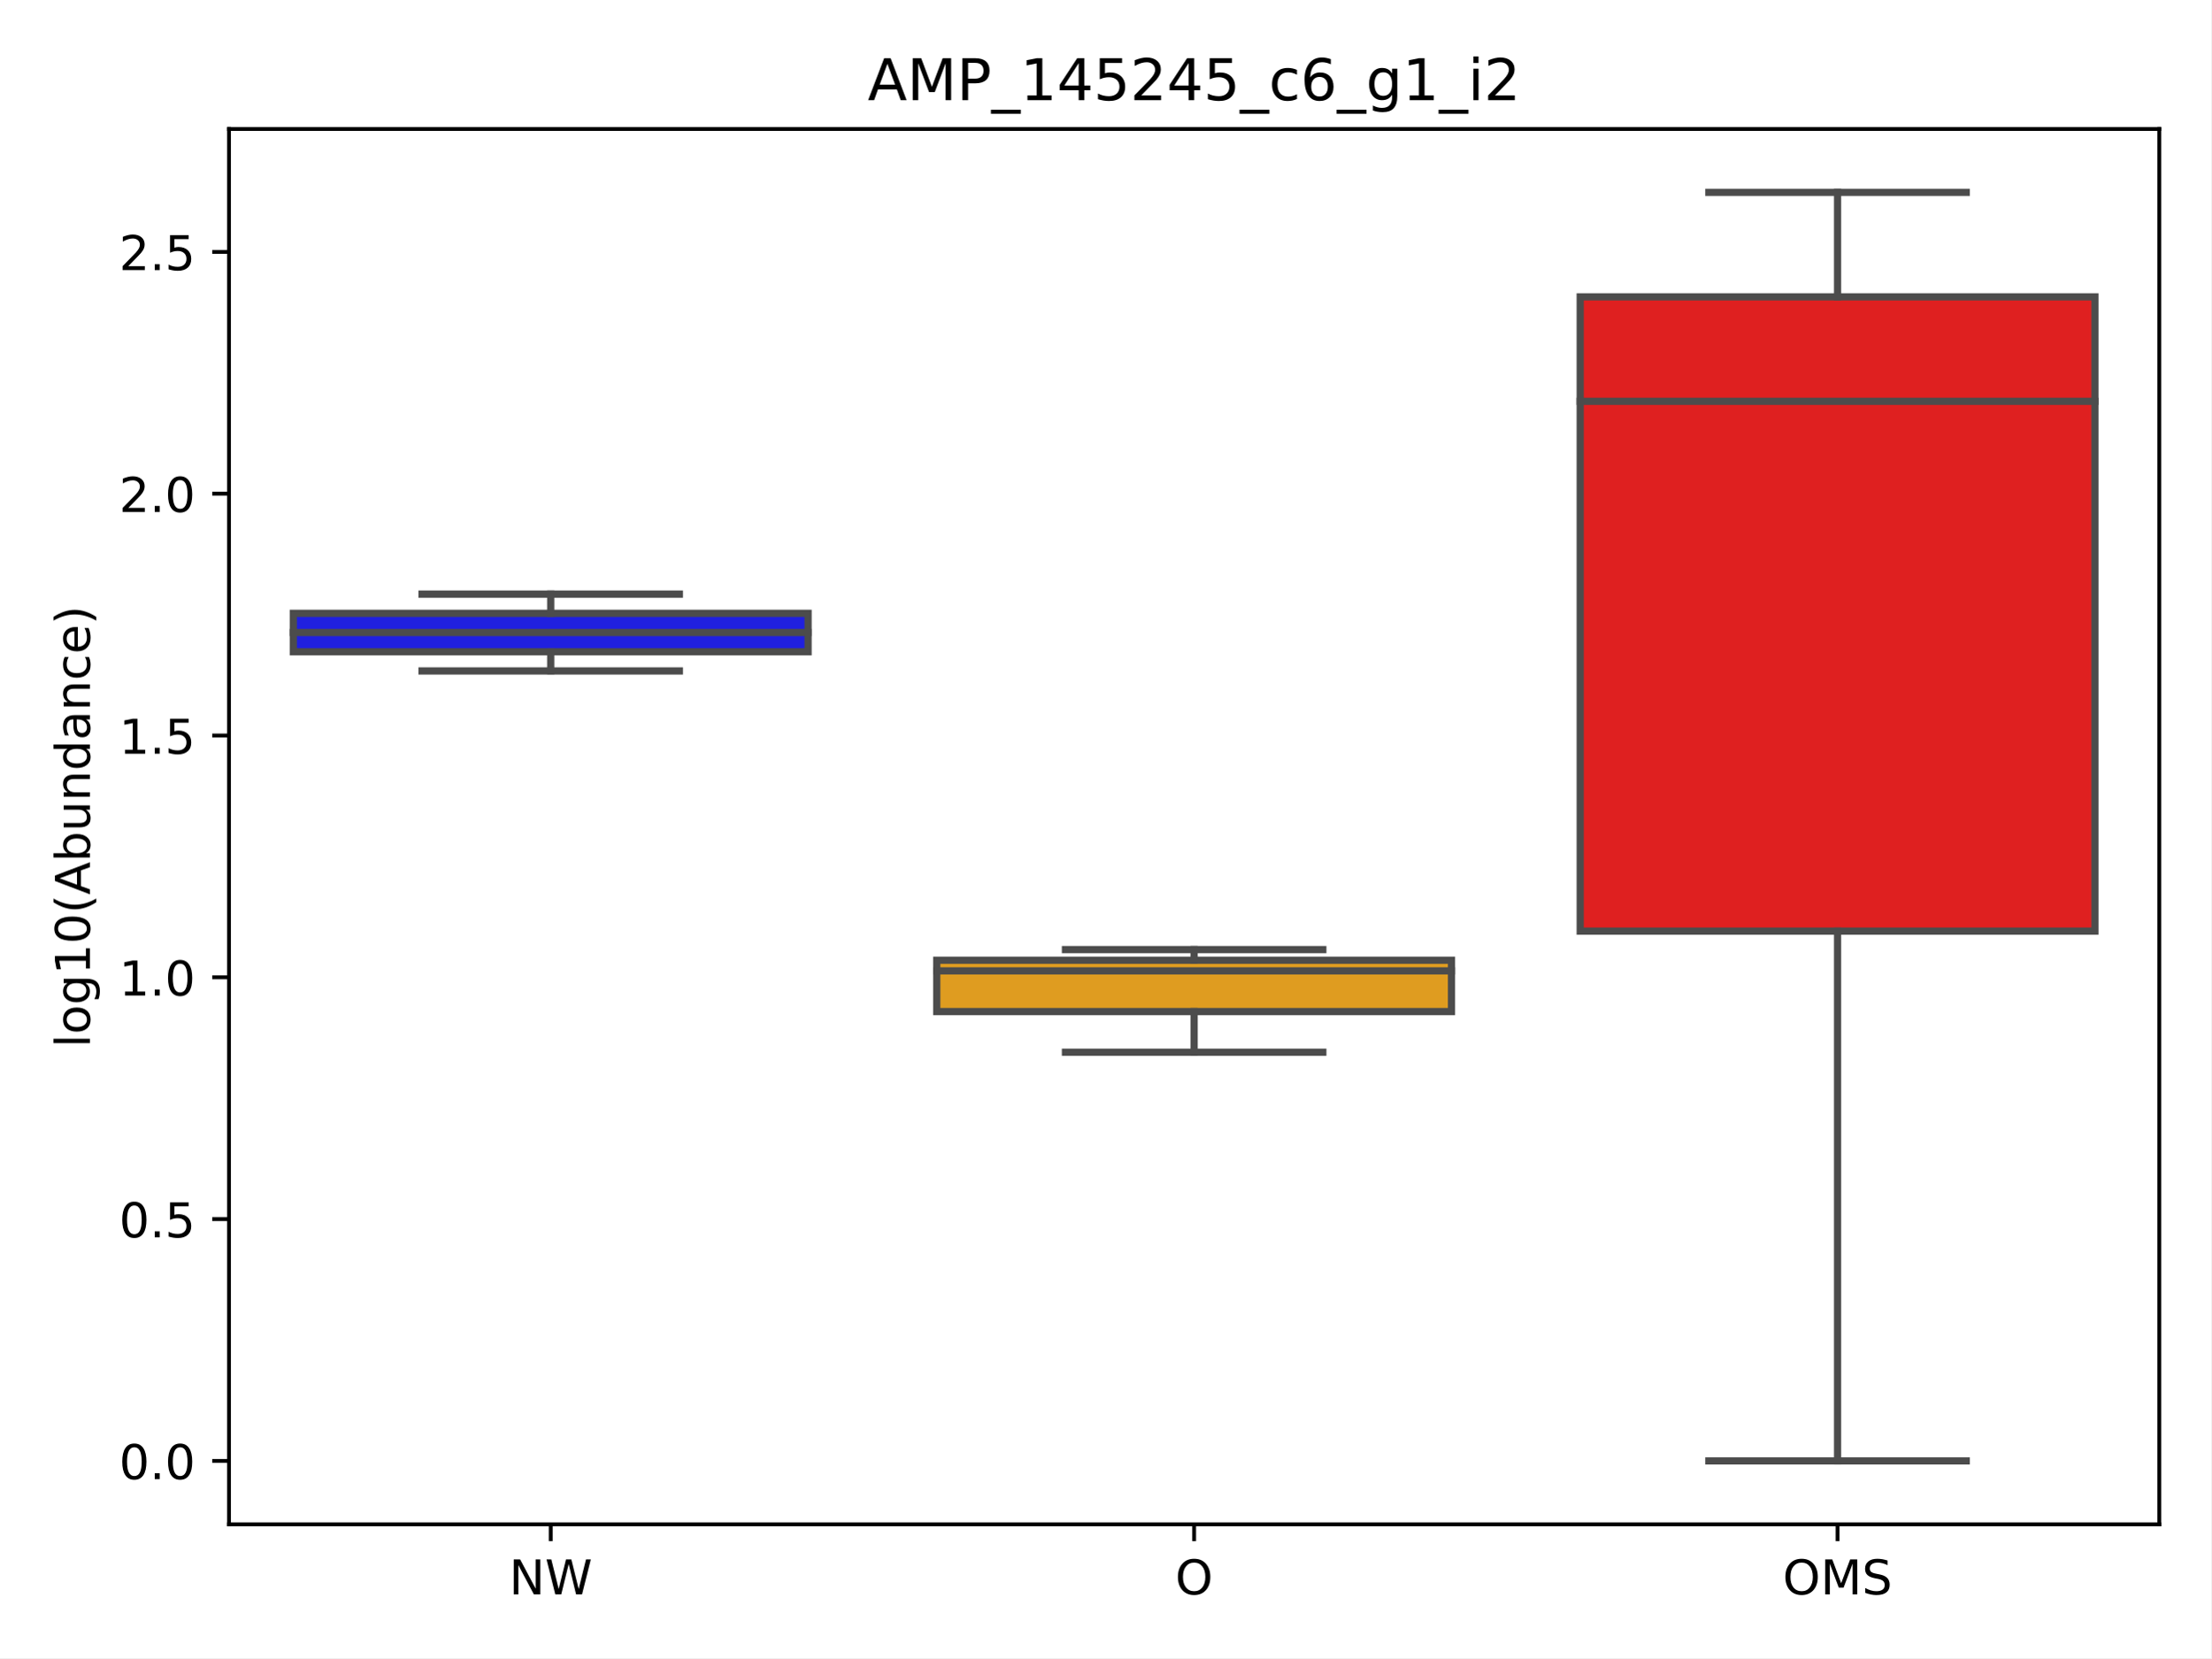
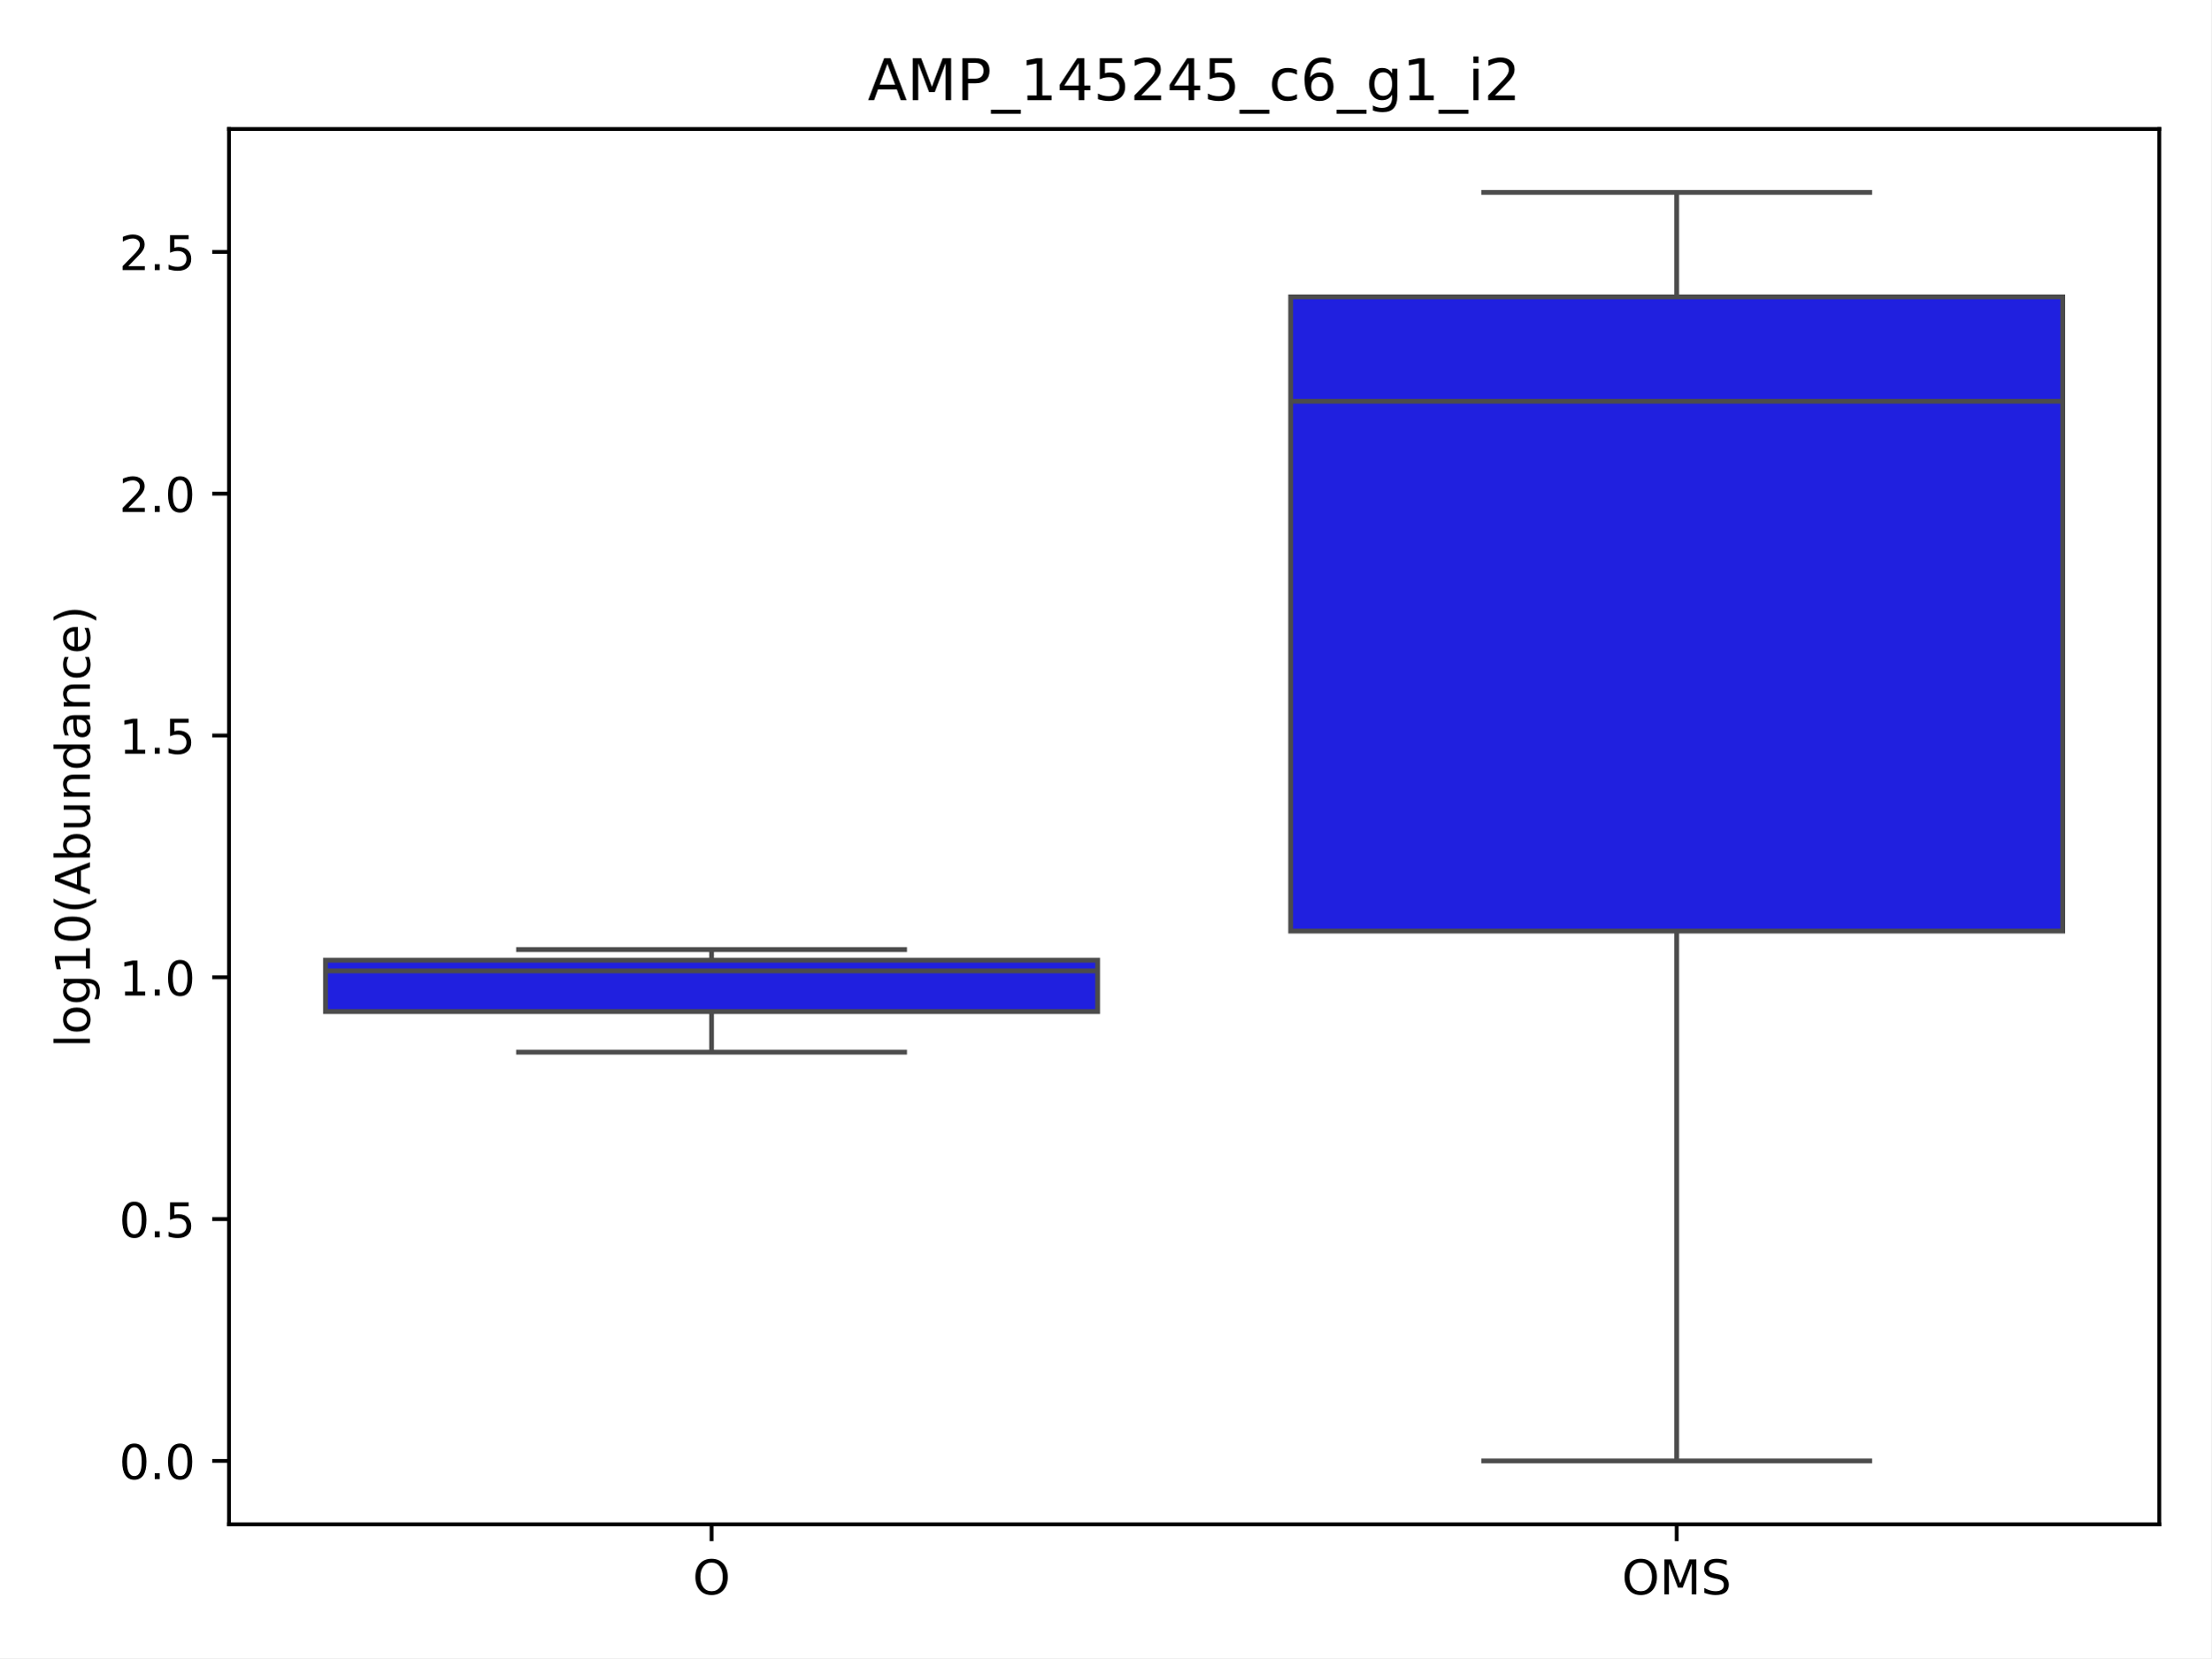
<svg xmlns="http://www.w3.org/2000/svg" xmlns:xlink="http://www.w3.org/1999/xlink" width="460.8pt" height="345.6pt" viewBox="0 0 460.8 345.6" version="1.1">
  <defs>
    <style type="text/css">*{stroke-linejoin: round; stroke-linecap: butt}</style>
  </defs>
  <g id="figure_1">
    <g id="patch_1">
      <path d="M 0 345.6  L 460.8 345.6  L 460.8 0  L 0 0  z " style="fill: #ffffff" />
    </g>
    <g id="axes_1">
      <g id="patch_2">
        <path d="M 47.72 317.72  L 450 317.72  L 450 26.88  L 47.72 26.88  z " style="fill: #ffffff" />
      </g>
-       <g id="patch_3">
-         <path d="M 61.129 135.841  L 168.404 135.841  L 168.404 127.835  L 61.129 127.835  L 61.129 135.841  z " clip-path="url(#p75c94402fa)" style="fill: #2020df; stroke: #4c4c4c; stroke-width: 1.5; stroke-linejoin: miter" />
-       </g>
-       <g id="patch_4">
-         <path d="M 195.223 210.838  L 302.497 210.838  L 302.497 200.143  L 195.223 200.143  L 195.223 210.838  z " clip-path="url(#p75c94402fa)" style="fill: #df9c20; stroke: #4c4c4c; stroke-width: 1.5; stroke-linejoin: miter" />
-       </g>
-       <g id="patch_5">
-         <path d="M 329.316 194.071  L 436.591 194.071  L 436.591 61.871  L 329.316 61.871  L 329.316 194.071  z " clip-path="url(#p75c94402fa)" style="fill: #df2020; stroke: #4c4c4c; stroke-width: 1.5; stroke-linejoin: miter" />
-       </g>
      <g id="matplotlib.axis_1">
        <g id="xtick_1">
          <g id="line2d_1">
            <defs>
-               <path id="mb68d4c645b" d="M 0 0  L 0 3.5  " style="stroke: #000000; stroke-width: 0.8" />
+               <path id="m8855160c9e" d="M 0 0  L 0 3.5  " style="stroke: #000000; stroke-width: 0.8" />
            </defs>
            <g>
-               <use xlink:href="#mb68d4c645b" x="114.767" y="317.72" style="stroke: #000000; stroke-width: 0.8" />
+               <use xlink:href="#m8855160c9e" x="148.29" y="317.72" style="stroke: #000000; stroke-width: 0.8" />
            </g>
          </g>
          <g id="text_1">
-             <g transform="translate(106.0823 332.3184) scale(0.1 -0.1)">
-               <defs>
-                 <path id="DejaVuSans-4e" d="M 628 4666  L 1478 4666  L 3547 763  L 3547 4666  L 4159 4666  L 4159 0  L 3309 0  L 1241 3903  L 1241 0  L 628 0  L 628 4666  z " transform="scale(0.015625)" />
-                 <path id="DejaVuSans-57" d="M 213 4666  L 850 4666  L 1831 722  L 2809 4666  L 3519 4666  L 4500 722  L 5478 4666  L 6119 4666  L 4947 0  L 4153 0  L 3169 4050  L 2175 0  L 1381 0  L 213 4666  z " transform="scale(0.015625)" />
-               </defs>
-               <use xlink:href="#DejaVuSans-4e" />
-               <use xlink:href="#DejaVuSans-57" x="74.805" />
+             <g transform="translate(144.3541 332.3184) scale(0.1 -0.1)">
+               <defs>
+                 <path id="DejaVuSans-4f" d="M 2522 4238  Q 1834 4238 1429 3725  Q 1025 3213 1025 2328  Q 1025 1447 1429 934  Q 1834 422 2522 422  Q 3209 422 3611 934  Q 4013 1447 4013 2328  Q 4013 3213 3611 3725  Q 3209 4238 2522 4238  z M 2522 4750  Q 3503 4750 4090 4092  Q 4678 3434 4678 2328  Q 4678 1225 4090 567  Q 3503 -91 2522 -91  Q 1538 -91 948 565  Q 359 1222 359 2328  Q 359 3434 948 4092  Q 1538 4750 2522 4750  z " transform="scale(0.015625)" />
+               </defs>
+               <use xlink:href="#DejaVuSans-4f" />
            </g>
          </g>
        </g>
        <g id="xtick_2">
          <g id="line2d_2">
            <g>
-               <use xlink:href="#mb68d4c645b" x="248.86" y="317.72" style="stroke: #000000; stroke-width: 0.8" />
+               <use xlink:href="#m8855160c9e" x="349.43" y="317.72" style="stroke: #000000; stroke-width: 0.8" />
            </g>
          </g>
          <g id="text_2">
-             <g transform="translate(244.9241 332.3184) scale(0.1 -0.1)">
-               <defs>
-                 <path id="DejaVuSans-4f" d="M 2522 4238  Q 1834 4238 1429 3725  Q 1025 3213 1025 2328  Q 1025 1447 1429 934  Q 1834 422 2522 422  Q 3209 422 3611 934  Q 4013 1447 4013 2328  Q 4013 3213 3611 3725  Q 3209 4238 2522 4238  z M 2522 4750  Q 3503 4750 4090 4092  Q 4678 3434 4678 2328  Q 4678 1225 4090 567  Q 3503 -91 2522 -91  Q 1538 -91 948 565  Q 359 1222 359 2328  Q 359 3434 948 4092  Q 1538 4750 2522 4750  z " transform="scale(0.015625)" />
-               </defs>
-               <use xlink:href="#DejaVuSans-4f" />
-             </g>
-           </g>
-         </g>
-         <g id="xtick_3">
-           <g id="line2d_3">
-             <g>
-               <use xlink:href="#mb68d4c645b" x="382.953" y="317.72" style="stroke: #000000; stroke-width: 0.8" />
-             </g>
-           </g>
-           <g id="text_3">
-             <g transform="translate(371.5291 332.3184) scale(0.1 -0.1)">
+             <g transform="translate(338.0058 332.3184) scale(0.1 -0.1)">
              <defs>
                <path id="DejaVuSans-4d" d="M 628 4666  L 1569 4666  L 2759 1491  L 3956 4666  L 4897 4666  L 4897 0  L 4281 0  L 4281 4097  L 3078 897  L 2444 897  L 1241 4097  L 1241 0  L 628 0  L 628 4666  z " transform="scale(0.015625)" />
                <path id="DejaVuSans-53" d="M 3425 4513  L 3425 3897  Q 3066 4069 2747 4153  Q 2428 4238 2131 4238  Q 1616 4238 1336 4038  Q 1056 3838 1056 3469  Q 1056 3159 1242 3001  Q 1428 2844 1947 2747  L 2328 2669  Q 3034 2534 3370 2195  Q 3706 1856 3706 1288  Q 3706 609 3251 259  Q 2797 -91 1919 -91  Q 1588 -91 1214 -16  Q 841 59 441 206  L 441 856  Q 825 641 1194 531  Q 1563 422 1919 422  Q 2459 422 2753 634  Q 3047 847 3047 1241  Q 3047 1584 2836 1778  Q 2625 1972 2144 2069  L 1759 2144  Q 1053 2284 737 2584  Q 422 2884 422 3419  Q 422 4038 858 4394  Q 1294 4750 2059 4750  Q 2388 4750 2728 4690  Q 3069 4631 3425 4513  z " transform="scale(0.015625)" />
              </defs>
              <use xlink:href="#DejaVuSans-4f" />
              <use xlink:href="#DejaVuSans-4d" x="78.711" />
              <use xlink:href="#DejaVuSans-53" x="164.99" />
            </g>
          </g>
        </g>
      </g>
      <g id="matplotlib.axis_2">
        <g id="ytick_1">
-           <g id="line2d_4">
+           <g id="line2d_3">
            <defs>
-               <path id="mddac72ba22" d="M 0 0  L -3.5 0  " style="stroke: #000000; stroke-width: 0.8" />
+               <path id="m82345483a7" d="M 0 0  L -3.5 0  " style="stroke: #000000; stroke-width: 0.8" />
            </defs>
            <g>
-               <use xlink:href="#mddac72ba22" x="47.72" y="304.5" style="stroke: #000000; stroke-width: 0.8" />
-             </g>
-           </g>
-           <g id="text_4">
+               <use xlink:href="#m82345483a7" x="47.72" y="304.5" style="stroke: #000000; stroke-width: 0.8" />
+             </g>
+           </g>
+           <g id="text_3">
            <g transform="translate(24.81687 308.2992) scale(0.1 -0.1)">
              <defs>
                <path id="DejaVuSans-30" d="M 2034 4250  Q 1547 4250 1301 3770  Q 1056 3291 1056 2328  Q 1056 1369 1301 889  Q 1547 409 2034 409  Q 2525 409 2770 889  Q 3016 1369 3016 2328  Q 3016 3291 2770 3770  Q 2525 4250 2034 4250  z M 2034 4750  Q 2819 4750 3233 4129  Q 3647 3509 3647 2328  Q 3647 1150 3233 529  Q 2819 -91 2034 -91  Q 1250 -91 836 529  Q 422 1150 422 2328  Q 422 3509 836 4129  Q 1250 4750 2034 4750  z " transform="scale(0.015625)" />
                <path id="DejaVuSans-2e" d="M 684 794  L 1344 794  L 1344 0  L 684 0  L 684 794  z " transform="scale(0.015625)" />
              </defs>
              <use xlink:href="#DejaVuSans-30" />
              <use xlink:href="#DejaVuSans-2e" x="63.623" />
              <use xlink:href="#DejaVuSans-30" x="95.41" />
            </g>
          </g>
        </g>
        <g id="ytick_2">
+           <g id="line2d_4">
+             <g>
+               <use xlink:href="#m82345483a7" x="47.72" y="254.099" style="stroke: #000000; stroke-width: 0.8" />
+             </g>
+           </g>
+           <g id="text_4">
+             <g transform="translate(24.81687 257.8985) scale(0.1 -0.1)">
+               <defs>
+                 <path id="DejaVuSans-35" d="M 691 4666  L 3169 4666  L 3169 4134  L 1269 4134  L 1269 2991  Q 1406 3038 1543 3061  Q 1681 3084 1819 3084  Q 2600 3084 3056 2656  Q 3513 2228 3513 1497  Q 3513 744 3044 326  Q 2575 -91 1722 -91  Q 1428 -91 1123 -41  Q 819 9 494 109  L 494 744  Q 775 591 1075 516  Q 1375 441 1709 441  Q 2250 441 2565 725  Q 2881 1009 2881 1497  Q 2881 1984 2565 2268  Q 2250 2553 1709 2553  Q 1456 2553 1204 2497  Q 953 2441 691 2322  L 691 4666  z " transform="scale(0.015625)" />
+               </defs>
+               <use xlink:href="#DejaVuSans-30" />
+               <use xlink:href="#DejaVuSans-2e" x="63.623" />
+               <use xlink:href="#DejaVuSans-35" x="95.41" />
+             </g>
+           </g>
+         </g>
+         <g id="ytick_3">
          <g id="line2d_5">
            <g>
-               <use xlink:href="#mddac72ba22" x="47.72" y="254.099" style="stroke: #000000; stroke-width: 0.8" />
+               <use xlink:href="#m82345483a7" x="47.72" y="203.699" style="stroke: #000000; stroke-width: 0.8" />
            </g>
          </g>
          <g id="text_5">
-             <g transform="translate(24.81687 257.8985) scale(0.1 -0.1)">
-               <defs>
-                 <path id="DejaVuSans-35" d="M 691 4666  L 3169 4666  L 3169 4134  L 1269 4134  L 1269 2991  Q 1406 3038 1543 3061  Q 1681 3084 1819 3084  Q 2600 3084 3056 2656  Q 3513 2228 3513 1497  Q 3513 744 3044 326  Q 2575 -91 1722 -91  Q 1428 -91 1123 -41  Q 819 9 494 109  L 494 744  Q 775 591 1075 516  Q 1375 441 1709 441  Q 2250 441 2565 725  Q 2881 1009 2881 1497  Q 2881 1984 2565 2268  Q 2250 2553 1709 2553  Q 1456 2553 1204 2497  Q 953 2441 691 2322  L 691 4666  z " transform="scale(0.015625)" />
-               </defs>
-               <use xlink:href="#DejaVuSans-30" />
-               <use xlink:href="#DejaVuSans-2e" x="63.623" />
-               <use xlink:href="#DejaVuSans-35" x="95.41" />
-             </g>
-           </g>
-         </g>
-         <g id="ytick_3">
+             <g transform="translate(24.81687 207.4979) scale(0.1 -0.1)">
+               <defs>
+                 <path id="DejaVuSans-31" d="M 794 531  L 1825 531  L 1825 4091  L 703 3866  L 703 4441  L 1819 4666  L 2450 4666  L 2450 531  L 3481 531  L 3481 0  L 794 0  L 794 531  z " transform="scale(0.015625)" />
+               </defs>
+               <use xlink:href="#DejaVuSans-31" />
+               <use xlink:href="#DejaVuSans-2e" x="63.623" />
+               <use xlink:href="#DejaVuSans-30" x="95.41" />
+             </g>
+           </g>
+         </g>
+         <g id="ytick_4">
          <g id="line2d_6">
            <g>
-               <use xlink:href="#mddac72ba22" x="47.72" y="203.699" style="stroke: #000000; stroke-width: 0.8" />
+               <use xlink:href="#m82345483a7" x="47.72" y="153.298" style="stroke: #000000; stroke-width: 0.8" />
            </g>
          </g>
          <g id="text_6">
-             <g transform="translate(24.81687 207.4979) scale(0.1 -0.1)">
-               <defs>
-                 <path id="DejaVuSans-31" d="M 794 531  L 1825 531  L 1825 4091  L 703 3866  L 703 4441  L 1819 4666  L 2450 4666  L 2450 531  L 3481 531  L 3481 0  L 794 0  L 794 531  z " transform="scale(0.015625)" />
-               </defs>
-               <use xlink:href="#DejaVuSans-31" />
-               <use xlink:href="#DejaVuSans-2e" x="63.623" />
-               <use xlink:href="#DejaVuSans-30" x="95.41" />
-             </g>
-           </g>
-         </g>
-         <g id="ytick_4">
-           <g id="line2d_7">
-             <g>
-               <use xlink:href="#mddac72ba22" x="47.72" y="153.298" style="stroke: #000000; stroke-width: 0.8" />
-             </g>
-           </g>
-           <g id="text_7">
            <g transform="translate(24.81687 157.0972) scale(0.1 -0.1)">
              <use xlink:href="#DejaVuSans-31" />
              <use xlink:href="#DejaVuSans-2e" x="63.623" />
              <use xlink:href="#DejaVuSans-35" x="95.41" />
            </g>
          </g>
        </g>
        <g id="ytick_5">
+           <g id="line2d_7">
+             <g>
+               <use xlink:href="#m82345483a7" x="47.72" y="102.897" style="stroke: #000000; stroke-width: 0.8" />
+             </g>
+           </g>
+           <g id="text_7">
+             <g transform="translate(24.81687 106.6965) scale(0.1 -0.1)">
+               <defs>
+                 <path id="DejaVuSans-32" d="M 1228 531  L 3431 531  L 3431 0  L 469 0  L 469 531  Q 828 903 1448 1529  Q 2069 2156 2228 2338  Q 2531 2678 2651 2914  Q 2772 3150 2772 3378  Q 2772 3750 2511 3984  Q 2250 4219 1831 4219  Q 1534 4219 1204 4116  Q 875 4013 500 3803  L 500 4441  Q 881 4594 1212 4672  Q 1544 4750 1819 4750  Q 2544 4750 2975 4387  Q 3406 4025 3406 3419  Q 3406 3131 3298 2873  Q 3191 2616 2906 2266  Q 2828 2175 2409 1742  Q 1991 1309 1228 531  z " transform="scale(0.015625)" />
+               </defs>
+               <use xlink:href="#DejaVuSans-32" />
+               <use xlink:href="#DejaVuSans-2e" x="63.623" />
+               <use xlink:href="#DejaVuSans-30" x="95.41" />
+             </g>
+           </g>
+         </g>
+         <g id="ytick_6">
          <g id="line2d_8">
            <g>
-               <use xlink:href="#mddac72ba22" x="47.72" y="102.897" style="stroke: #000000; stroke-width: 0.8" />
+               <use xlink:href="#m82345483a7" x="47.72" y="52.497" style="stroke: #000000; stroke-width: 0.8" />
            </g>
          </g>
          <g id="text_8">
-             <g transform="translate(24.81687 106.6965) scale(0.1 -0.1)">
-               <defs>
-                 <path id="DejaVuSans-32" d="M 1228 531  L 3431 531  L 3431 0  L 469 0  L 469 531  Q 828 903 1448 1529  Q 2069 2156 2228 2338  Q 2531 2678 2651 2914  Q 2772 3150 2772 3378  Q 2772 3750 2511 3984  Q 2250 4219 1831 4219  Q 1534 4219 1204 4116  Q 875 4013 500 3803  L 500 4441  Q 881 4594 1212 4672  Q 1544 4750 1819 4750  Q 2544 4750 2975 4387  Q 3406 4025 3406 3419  Q 3406 3131 3298 2873  Q 3191 2616 2906 2266  Q 2828 2175 2409 1742  Q 1991 1309 1228 531  z " transform="scale(0.015625)" />
-               </defs>
-               <use xlink:href="#DejaVuSans-32" />
-               <use xlink:href="#DejaVuSans-2e" x="63.623" />
-               <use xlink:href="#DejaVuSans-30" x="95.41" />
-             </g>
-           </g>
-         </g>
-         <g id="ytick_6">
-           <g id="line2d_9">
-             <g>
-               <use xlink:href="#mddac72ba22" x="47.72" y="52.497" style="stroke: #000000; stroke-width: 0.8" />
-             </g>
-           </g>
-           <g id="text_9">
            <g transform="translate(24.81687 56.29581) scale(0.1 -0.1)">
              <use xlink:href="#DejaVuSans-32" />
              <use xlink:href="#DejaVuSans-2e" x="63.623" />
              <use xlink:href="#DejaVuSans-35" x="95.41" />
            </g>
          </g>
        </g>
-         <g id="text_10">
+         <g id="text_9">
          <g transform="translate(18.73719 218.3516) rotate(-90) scale(0.1 -0.1)">
            <defs>
              <path id="DejaVuSans-6c" d="M 603 4863  L 1178 4863  L 1178 0  L 603 0  L 603 4863  z " transform="scale(0.015625)" />
              <path id="DejaVuSans-6f" d="M 1959 3097  Q 1497 3097 1228 2736  Q 959 2375 959 1747  Q 959 1119 1226 758  Q 1494 397 1959 397  Q 2419 397 2687 759  Q 2956 1122 2956 1747  Q 2956 2369 2687 2733  Q 2419 3097 1959 3097  z M 1959 3584  Q 2709 3584 3137 3096  Q 3566 2609 3566 1747  Q 3566 888 3137 398  Q 2709 -91 1959 -91  Q 1206 -91 779 398  Q 353 888 353 1747  Q 353 2609 779 3096  Q 1206 3584 1959 3584  z " transform="scale(0.015625)" />
              <path id="DejaVuSans-67" d="M 2906 1791  Q 2906 2416 2648 2759  Q 2391 3103 1925 3103  Q 1463 3103 1205 2759  Q 947 2416 947 1791  Q 947 1169 1205 825  Q 1463 481 1925 481  Q 2391 481 2648 825  Q 2906 1169 2906 1791  z M 3481 434  Q 3481 -459 3084 -895  Q 2688 -1331 1869 -1331  Q 1566 -1331 1297 -1286  Q 1028 -1241 775 -1147  L 775 -588  Q 1028 -725 1275 -790  Q 1522 -856 1778 -856  Q 2344 -856 2625 -561  Q 2906 -266 2906 331  L 2906 616  Q 2728 306 2450 153  Q 2172 0 1784 0  Q 1141 0 747 490  Q 353 981 353 1791  Q 353 2603 747 3093  Q 1141 3584 1784 3584  Q 2172 3584 2450 3431  Q 2728 3278 2906 2969  L 2906 3500  L 3481 3500  L 3481 434  z " transform="scale(0.015625)" />
              <path id="DejaVuSans-28" d="M 1984 4856  Q 1566 4138 1362 3434  Q 1159 2731 1159 2009  Q 1159 1288 1364 580  Q 1569 -128 1984 -844  L 1484 -844  Q 1016 -109 783 600  Q 550 1309 550 2009  Q 550 2706 781 3412  Q 1013 4119 1484 4856  L 1984 4856  z " transform="scale(0.015625)" />
              <path id="DejaVuSans-41" d="M 2188 4044  L 1331 1722  L 3047 1722  L 2188 4044  z M 1831 4666  L 2547 4666  L 4325 0  L 3669 0  L 3244 1197  L 1141 1197  L 716 0  L 50 0  L 1831 4666  z " transform="scale(0.015625)" />
              <path id="DejaVuSans-62" d="M 3116 1747  Q 3116 2381 2855 2742  Q 2594 3103 2138 3103  Q 1681 3103 1420 2742  Q 1159 2381 1159 1747  Q 1159 1113 1420 752  Q 1681 391 2138 391  Q 2594 391 2855 752  Q 3116 1113 3116 1747  z M 1159 2969  Q 1341 3281 1617 3432  Q 1894 3584 2278 3584  Q 2916 3584 3314 3078  Q 3713 2572 3713 1747  Q 3713 922 3314 415  Q 2916 -91 2278 -91  Q 1894 -91 1617 61  Q 1341 213 1159 525  L 1159 0  L 581 0  L 581 4863  L 1159 4863  L 1159 2969  z " transform="scale(0.015625)" />
              <path id="DejaVuSans-75" d="M 544 1381  L 544 3500  L 1119 3500  L 1119 1403  Q 1119 906 1312 657  Q 1506 409 1894 409  Q 2359 409 2629 706  Q 2900 1003 2900 1516  L 2900 3500  L 3475 3500  L 3475 0  L 2900 0  L 2900 538  Q 2691 219 2414 64  Q 2138 -91 1772 -91  Q 1169 -91 856 284  Q 544 659 544 1381  z M 1991 3584  L 1991 3584  z " transform="scale(0.015625)" />
              <path id="DejaVuSans-6e" d="M 3513 2113  L 3513 0  L 2938 0  L 2938 2094  Q 2938 2591 2744 2837  Q 2550 3084 2163 3084  Q 1697 3084 1428 2787  Q 1159 2491 1159 1978  L 1159 0  L 581 0  L 581 3500  L 1159 3500  L 1159 2956  Q 1366 3272 1645 3428  Q 1925 3584 2291 3584  Q 2894 3584 3203 3211  Q 3513 2838 3513 2113  z " transform="scale(0.015625)" />
              <path id="DejaVuSans-64" d="M 2906 2969  L 2906 4863  L 3481 4863  L 3481 0  L 2906 0  L 2906 525  Q 2725 213 2448 61  Q 2172 -91 1784 -91  Q 1150 -91 751 415  Q 353 922 353 1747  Q 353 2572 751 3078  Q 1150 3584 1784 3584  Q 2172 3584 2448 3432  Q 2725 3281 2906 2969  z M 947 1747  Q 947 1113 1208 752  Q 1469 391 1925 391  Q 2381 391 2643 752  Q 2906 1113 2906 1747  Q 2906 2381 2643 2742  Q 2381 3103 1925 3103  Q 1469 3103 1208 2742  Q 947 2381 947 1747  z " transform="scale(0.015625)" />
              <path id="DejaVuSans-61" d="M 2194 1759  Q 1497 1759 1228 1600  Q 959 1441 959 1056  Q 959 750 1161 570  Q 1363 391 1709 391  Q 2188 391 2477 730  Q 2766 1069 2766 1631  L 2766 1759  L 2194 1759  z M 3341 1997  L 3341 0  L 2766 0  L 2766 531  Q 2569 213 2275 61  Q 1981 -91 1556 -91  Q 1019 -91 701 211  Q 384 513 384 1019  Q 384 1609 779 1909  Q 1175 2209 1959 2209  L 2766 2209  L 2766 2266  Q 2766 2663 2505 2880  Q 2244 3097 1772 3097  Q 1472 3097 1187 3025  Q 903 2953 641 2809  L 641 3341  Q 956 3463 1253 3523  Q 1550 3584 1831 3584  Q 2591 3584 2966 3190  Q 3341 2797 3341 1997  z " transform="scale(0.015625)" />
              <path id="DejaVuSans-63" d="M 3122 3366  L 3122 2828  Q 2878 2963 2633 3030  Q 2388 3097 2138 3097  Q 1578 3097 1268 2742  Q 959 2388 959 1747  Q 959 1106 1268 751  Q 1578 397 2138 397  Q 2388 397 2633 464  Q 2878 531 3122 666  L 3122 134  Q 2881 22 2623 -34  Q 2366 -91 2075 -91  Q 1284 -91 818 406  Q 353 903 353 1747  Q 353 2603 823 3093  Q 1294 3584 2113 3584  Q 2378 3584 2631 3529  Q 2884 3475 3122 3366  z " transform="scale(0.015625)" />
              <path id="DejaVuSans-65" d="M 3597 1894  L 3597 1613  L 953 1613  Q 991 1019 1311 708  Q 1631 397 2203 397  Q 2534 397 2845 478  Q 3156 559 3463 722  L 3463 178  Q 3153 47 2828 -22  Q 2503 -91 2169 -91  Q 1331 -91 842 396  Q 353 884 353 1716  Q 353 2575 817 3079  Q 1281 3584 2069 3584  Q 2775 3584 3186 3129  Q 3597 2675 3597 1894  z M 3022 2063  Q 3016 2534 2758 2815  Q 2500 3097 2075 3097  Q 1594 3097 1305 2825  Q 1016 2553 972 2059  L 3022 2063  z " transform="scale(0.015625)" />
              <path id="DejaVuSans-29" d="M 513 4856  L 1013 4856  Q 1481 4119 1714 3412  Q 1947 2706 1947 2009  Q 1947 1309 1714 600  Q 1481 -109 1013 -844  L 513 -844  Q 928 -128 1133 580  Q 1338 1288 1338 2009  Q 1338 2731 1133 3434  Q 928 4138 513 4856  z " transform="scale(0.015625)" />
            </defs>
            <use xlink:href="#DejaVuSans-6c" />
            <use xlink:href="#DejaVuSans-6f" x="27.783" />
            <use xlink:href="#DejaVuSans-67" x="88.965" />
            <use xlink:href="#DejaVuSans-31" x="152.441" />
            <use xlink:href="#DejaVuSans-30" x="216.064" />
            <use xlink:href="#DejaVuSans-28" x="279.688" />
            <use xlink:href="#DejaVuSans-41" x="318.701" />
            <use xlink:href="#DejaVuSans-62" x="387.109" />
            <use xlink:href="#DejaVuSans-75" x="450.586" />
            <use xlink:href="#DejaVuSans-6e" x="513.965" />
            <use xlink:href="#DejaVuSans-64" x="577.344" />
            <use xlink:href="#DejaVuSans-61" x="640.82" />
            <use xlink:href="#DejaVuSans-6e" x="702.1" />
            <use xlink:href="#DejaVuSans-63" x="765.479" />
            <use xlink:href="#DejaVuSans-65" x="820.459" />
            <use xlink:href="#DejaVuSans-29" x="881.982" />
          </g>
        </g>
      </g>
+       <g id="patch_3">
+         <path d="M 67.834 210.838  L 228.746 210.838  L 228.746 200.143  L 67.834 200.143  L 67.834 210.838  z " clip-path="url(#pbc205f8bf2)" style="fill: #2020df; stroke: #4c4c4c; stroke-linejoin: miter" />
+       </g>
+       <g id="line2d_9">
+         <path d="M 148.29 210.838  L 148.29 219.313  " clip-path="url(#pbc205f8bf2)" style="fill: none; stroke: #4c4c4c" />
+       </g>
      <g id="line2d_10">
-         <path d="M 114.767 135.841  L 114.767 139.844  " clip-path="url(#p75c94402fa)" style="fill: none; stroke: #4c4c4c; stroke-width: 1.5; stroke-linecap: square" />
+         <path d="M 148.29 200.143  L 148.29 197.924  " clip-path="url(#pbc205f8bf2)" style="fill: none; stroke: #4c4c4c" />
      </g>
      <g id="line2d_11">
-         <path d="M 114.767 127.835  L 114.767 123.832  " clip-path="url(#p75c94402fa)" style="fill: none; stroke: #4c4c4c; stroke-width: 1.5; stroke-linecap: square" />
+         <path d="M 108.062 219.313  L 188.518 219.313  " clip-path="url(#pbc205f8bf2)" style="fill: none; stroke: #4c4c4c; stroke-linecap: square" />
      </g>
      <g id="line2d_12">
-         <path d="M 87.948 139.844  L 141.585 139.844  " clip-path="url(#p75c94402fa)" style="fill: none; stroke: #4c4c4c; stroke-width: 1.5; stroke-linecap: square" />
-       </g>
-       <g id="line2d_13">
-         <path d="M 87.948 123.832  L 141.585 123.832  " clip-path="url(#p75c94402fa)" style="fill: none; stroke: #4c4c4c; stroke-width: 1.5; stroke-linecap: square" />
-       </g>
-       <g id="line2d_14" />
+         <path d="M 108.062 197.924  L 188.518 197.924  " clip-path="url(#pbc205f8bf2)" style="fill: none; stroke: #4c4c4c; stroke-linecap: square" />
+       </g>
+       <g id="line2d_13" />
+       <g id="patch_4">
+         <path d="M 268.974 194.071  L 429.886 194.071  L 429.886 61.871  L 268.974 61.871  L 268.974 194.071  z " clip-path="url(#pbc205f8bf2)" style="fill: #2020df; stroke: #4c4c4c; stroke-linejoin: miter" />
+       </g>
+       <g id="line2d_14">
+         <path d="M 349.43 194.071  L 349.43 304.5  " clip-path="url(#pbc205f8bf2)" style="fill: none; stroke: #4c4c4c" />
+       </g>
      <g id="line2d_15">
-         <path d="M 248.86 210.838  L 248.86 219.313  " clip-path="url(#p75c94402fa)" style="fill: none; stroke: #4c4c4c; stroke-width: 1.5; stroke-linecap: square" />
+         <path d="M 349.43 61.871  L 349.43 40.1  " clip-path="url(#pbc205f8bf2)" style="fill: none; stroke: #4c4c4c" />
      </g>
      <g id="line2d_16">
-         <path d="M 248.86 200.143  L 248.86 197.924  " clip-path="url(#p75c94402fa)" style="fill: none; stroke: #4c4c4c; stroke-width: 1.5; stroke-linecap: square" />
+         <path d="M 309.202 304.5  L 389.658 304.5  " clip-path="url(#pbc205f8bf2)" style="fill: none; stroke: #4c4c4c; stroke-linecap: square" />
      </g>
      <g id="line2d_17">
-         <path d="M 222.041 219.313  L 275.679 219.313  " clip-path="url(#p75c94402fa)" style="fill: none; stroke: #4c4c4c; stroke-width: 1.5; stroke-linecap: square" />
-       </g>
-       <g id="line2d_18">
-         <path d="M 222.041 197.924  L 275.679 197.924  " clip-path="url(#p75c94402fa)" style="fill: none; stroke: #4c4c4c; stroke-width: 1.5; stroke-linecap: square" />
-       </g>
-       <g id="line2d_19" />
+         <path d="M 309.202 40.1  L 389.658 40.1  " clip-path="url(#pbc205f8bf2)" style="fill: none; stroke: #4c4c4c; stroke-linecap: square" />
+       </g>
+       <g id="line2d_18" />
+       <g id="line2d_19">
+         <path d="M 67.834 202.362  L 228.746 202.362  " clip-path="url(#pbc205f8bf2)" style="fill: none; stroke: #4c4c4c" />
+       </g>
      <g id="line2d_20">
-         <path d="M 382.953 194.071  L 382.953 304.5  " clip-path="url(#p75c94402fa)" style="fill: none; stroke: #4c4c4c; stroke-width: 1.5; stroke-linecap: square" />
-       </g>
-       <g id="line2d_21">
-         <path d="M 382.953 61.871  L 382.953 40.1  " clip-path="url(#p75c94402fa)" style="fill: none; stroke: #4c4c4c; stroke-width: 1.5; stroke-linecap: square" />
-       </g>
-       <g id="line2d_22">
-         <path d="M 356.135 304.5  L 409.772 304.5  " clip-path="url(#p75c94402fa)" style="fill: none; stroke: #4c4c4c; stroke-width: 1.5; stroke-linecap: square" />
-       </g>
-       <g id="line2d_23">
-         <path d="M 356.135 40.1  L 409.772 40.1  " clip-path="url(#p75c94402fa)" style="fill: none; stroke: #4c4c4c; stroke-width: 1.5; stroke-linecap: square" />
-       </g>
-       <g id="line2d_24" />
-       <g id="line2d_25">
-         <path d="M 61.129 131.838  L 168.404 131.838  " clip-path="url(#p75c94402fa)" style="fill: none; stroke: #4c4c4c; stroke-width: 1.5; stroke-linecap: square" />
-       </g>
-       <g id="line2d_26">
-         <path d="M 195.223 202.362  L 302.497 202.362  " clip-path="url(#p75c94402fa)" style="fill: none; stroke: #4c4c4c; stroke-width: 1.5; stroke-linecap: square" />
-       </g>
-       <g id="line2d_27">
-         <path d="M 329.316 83.641  L 436.591 83.641  " clip-path="url(#p75c94402fa)" style="fill: none; stroke: #4c4c4c; stroke-width: 1.5; stroke-linecap: square" />
+         <path d="M 268.974 83.641  L 429.886 83.641  " clip-path="url(#pbc205f8bf2)" style="fill: none; stroke: #4c4c4c" />
+       </g>
+       <g id="patch_5">
+         <path d="M 47.72 317.72  L 47.72 26.88  " style="fill: none; stroke: #000000; stroke-width: 0.8; stroke-linejoin: miter; stroke-linecap: square" />
      </g>
      <g id="patch_6">
-         <path d="M 47.72 317.72  L 47.72 26.88  " style="fill: none; stroke: #000000; stroke-width: 0.8; stroke-linejoin: miter; stroke-linecap: square" />
+         <path d="M 450 317.72  L 450 26.88  " style="fill: none; stroke: #000000; stroke-width: 0.8; stroke-linejoin: miter; stroke-linecap: square" />
      </g>
      <g id="patch_7">
-         <path d="M 450 317.72  L 450 26.88  " style="fill: none; stroke: #000000; stroke-width: 0.8; stroke-linejoin: miter; stroke-linecap: square" />
+         <path d="M 47.72 317.72  L 450 317.72  " style="fill: none; stroke: #000000; stroke-width: 0.8; stroke-linejoin: miter; stroke-linecap: square" />
      </g>
      <g id="patch_8">
-         <path d="M 47.72 317.72  L 450 317.72  " style="fill: none; stroke: #000000; stroke-width: 0.8; stroke-linejoin: miter; stroke-linecap: square" />
-       </g>
-       <g id="patch_9">
        <path d="M 47.72 26.88  L 450 26.88  " style="fill: none; stroke: #000000; stroke-width: 0.8; stroke-linejoin: miter; stroke-linecap: square" />
      </g>
-       <g id="text_11">
+       <g id="text_10">
        <g transform="translate(180.8284 20.88) scale(0.12 -0.12)">
          <defs>
            <path id="DejaVuSans-50" d="M 1259 4147  L 1259 2394  L 2053 2394  Q 2494 2394 2734 2622  Q 2975 2850 2975 3272  Q 2975 3691 2734 3919  Q 2494 4147 2053 4147  L 1259 4147  z M 628 4666  L 2053 4666  Q 2838 4666 3239 4311  Q 3641 3956 3641 3272  Q 3641 2581 3239 2228  Q 2838 1875 2053 1875  L 1259 1875  L 1259 0  L 628 0  L 628 4666  z " transform="scale(0.015625)" />
            <path id="DejaVuSans-5f" d="M 3263 -1063  L 3263 -1509  L -63 -1509  L -63 -1063  L 3263 -1063  z " transform="scale(0.015625)" />
            <path id="DejaVuSans-34" d="M 2419 4116  L 825 1625  L 2419 1625  L 2419 4116  z M 2253 4666  L 3047 4666  L 3047 1625  L 3713 1625  L 3713 1100  L 3047 1100  L 3047 0  L 2419 0  L 2419 1100  L 313 1100  L 313 1709  L 2253 4666  z " transform="scale(0.015625)" />
            <path id="DejaVuSans-36" d="M 2113 2584  Q 1688 2584 1439 2293  Q 1191 2003 1191 1497  Q 1191 994 1439 701  Q 1688 409 2113 409  Q 2538 409 2786 701  Q 3034 994 3034 1497  Q 3034 2003 2786 2293  Q 2538 2584 2113 2584  z M 3366 4563  L 3366 3988  Q 3128 4100 2886 4159  Q 2644 4219 2406 4219  Q 1781 4219 1451 3797  Q 1122 3375 1075 2522  Q 1259 2794 1537 2939  Q 1816 3084 2150 3084  Q 2853 3084 3261 2657  Q 3669 2231 3669 1497  Q 3669 778 3244 343  Q 2819 -91 2113 -91  Q 1303 -91 875 529  Q 447 1150 447 2328  Q 447 3434 972 4092  Q 1497 4750 2381 4750  Q 2619 4750 2861 4703  Q 3103 4656 3366 4563  z " transform="scale(0.015625)" />
            <path id="DejaVuSans-69" d="M 603 3500  L 1178 3500  L 1178 0  L 603 0  L 603 3500  z M 603 4863  L 1178 4863  L 1178 4134  L 603 4134  L 603 4863  z " transform="scale(0.015625)" />
          </defs>
          <use xlink:href="#DejaVuSans-41" />
          <use xlink:href="#DejaVuSans-4d" x="68.408" />
          <use xlink:href="#DejaVuSans-50" x="154.688" />
          <use xlink:href="#DejaVuSans-5f" x="214.99" />
          <use xlink:href="#DejaVuSans-31" x="264.99" />
          <use xlink:href="#DejaVuSans-34" x="328.613" />
          <use xlink:href="#DejaVuSans-35" x="392.236" />
          <use xlink:href="#DejaVuSans-32" x="455.859" />
          <use xlink:href="#DejaVuSans-34" x="519.482" />
          <use xlink:href="#DejaVuSans-35" x="583.105" />
          <use xlink:href="#DejaVuSans-5f" x="646.729" />
          <use xlink:href="#DejaVuSans-63" x="696.729" />
          <use xlink:href="#DejaVuSans-36" x="751.709" />
          <use xlink:href="#DejaVuSans-5f" x="815.332" />
          <use xlink:href="#DejaVuSans-67" x="865.332" />
          <use xlink:href="#DejaVuSans-31" x="928.809" />
          <use xlink:href="#DejaVuSans-5f" x="992.432" />
          <use xlink:href="#DejaVuSans-69" x="1042.432" />
          <use xlink:href="#DejaVuSans-32" x="1070.215" />
        </g>
      </g>
    </g>
  </g>
  <defs>
-     <clipPath id="p75c94402fa">
+     <clipPath id="pbc205f8bf2">
      <rect x="47.72" y="26.88" width="402.28" height="290.84" />
    </clipPath>
  </defs>
</svg>
